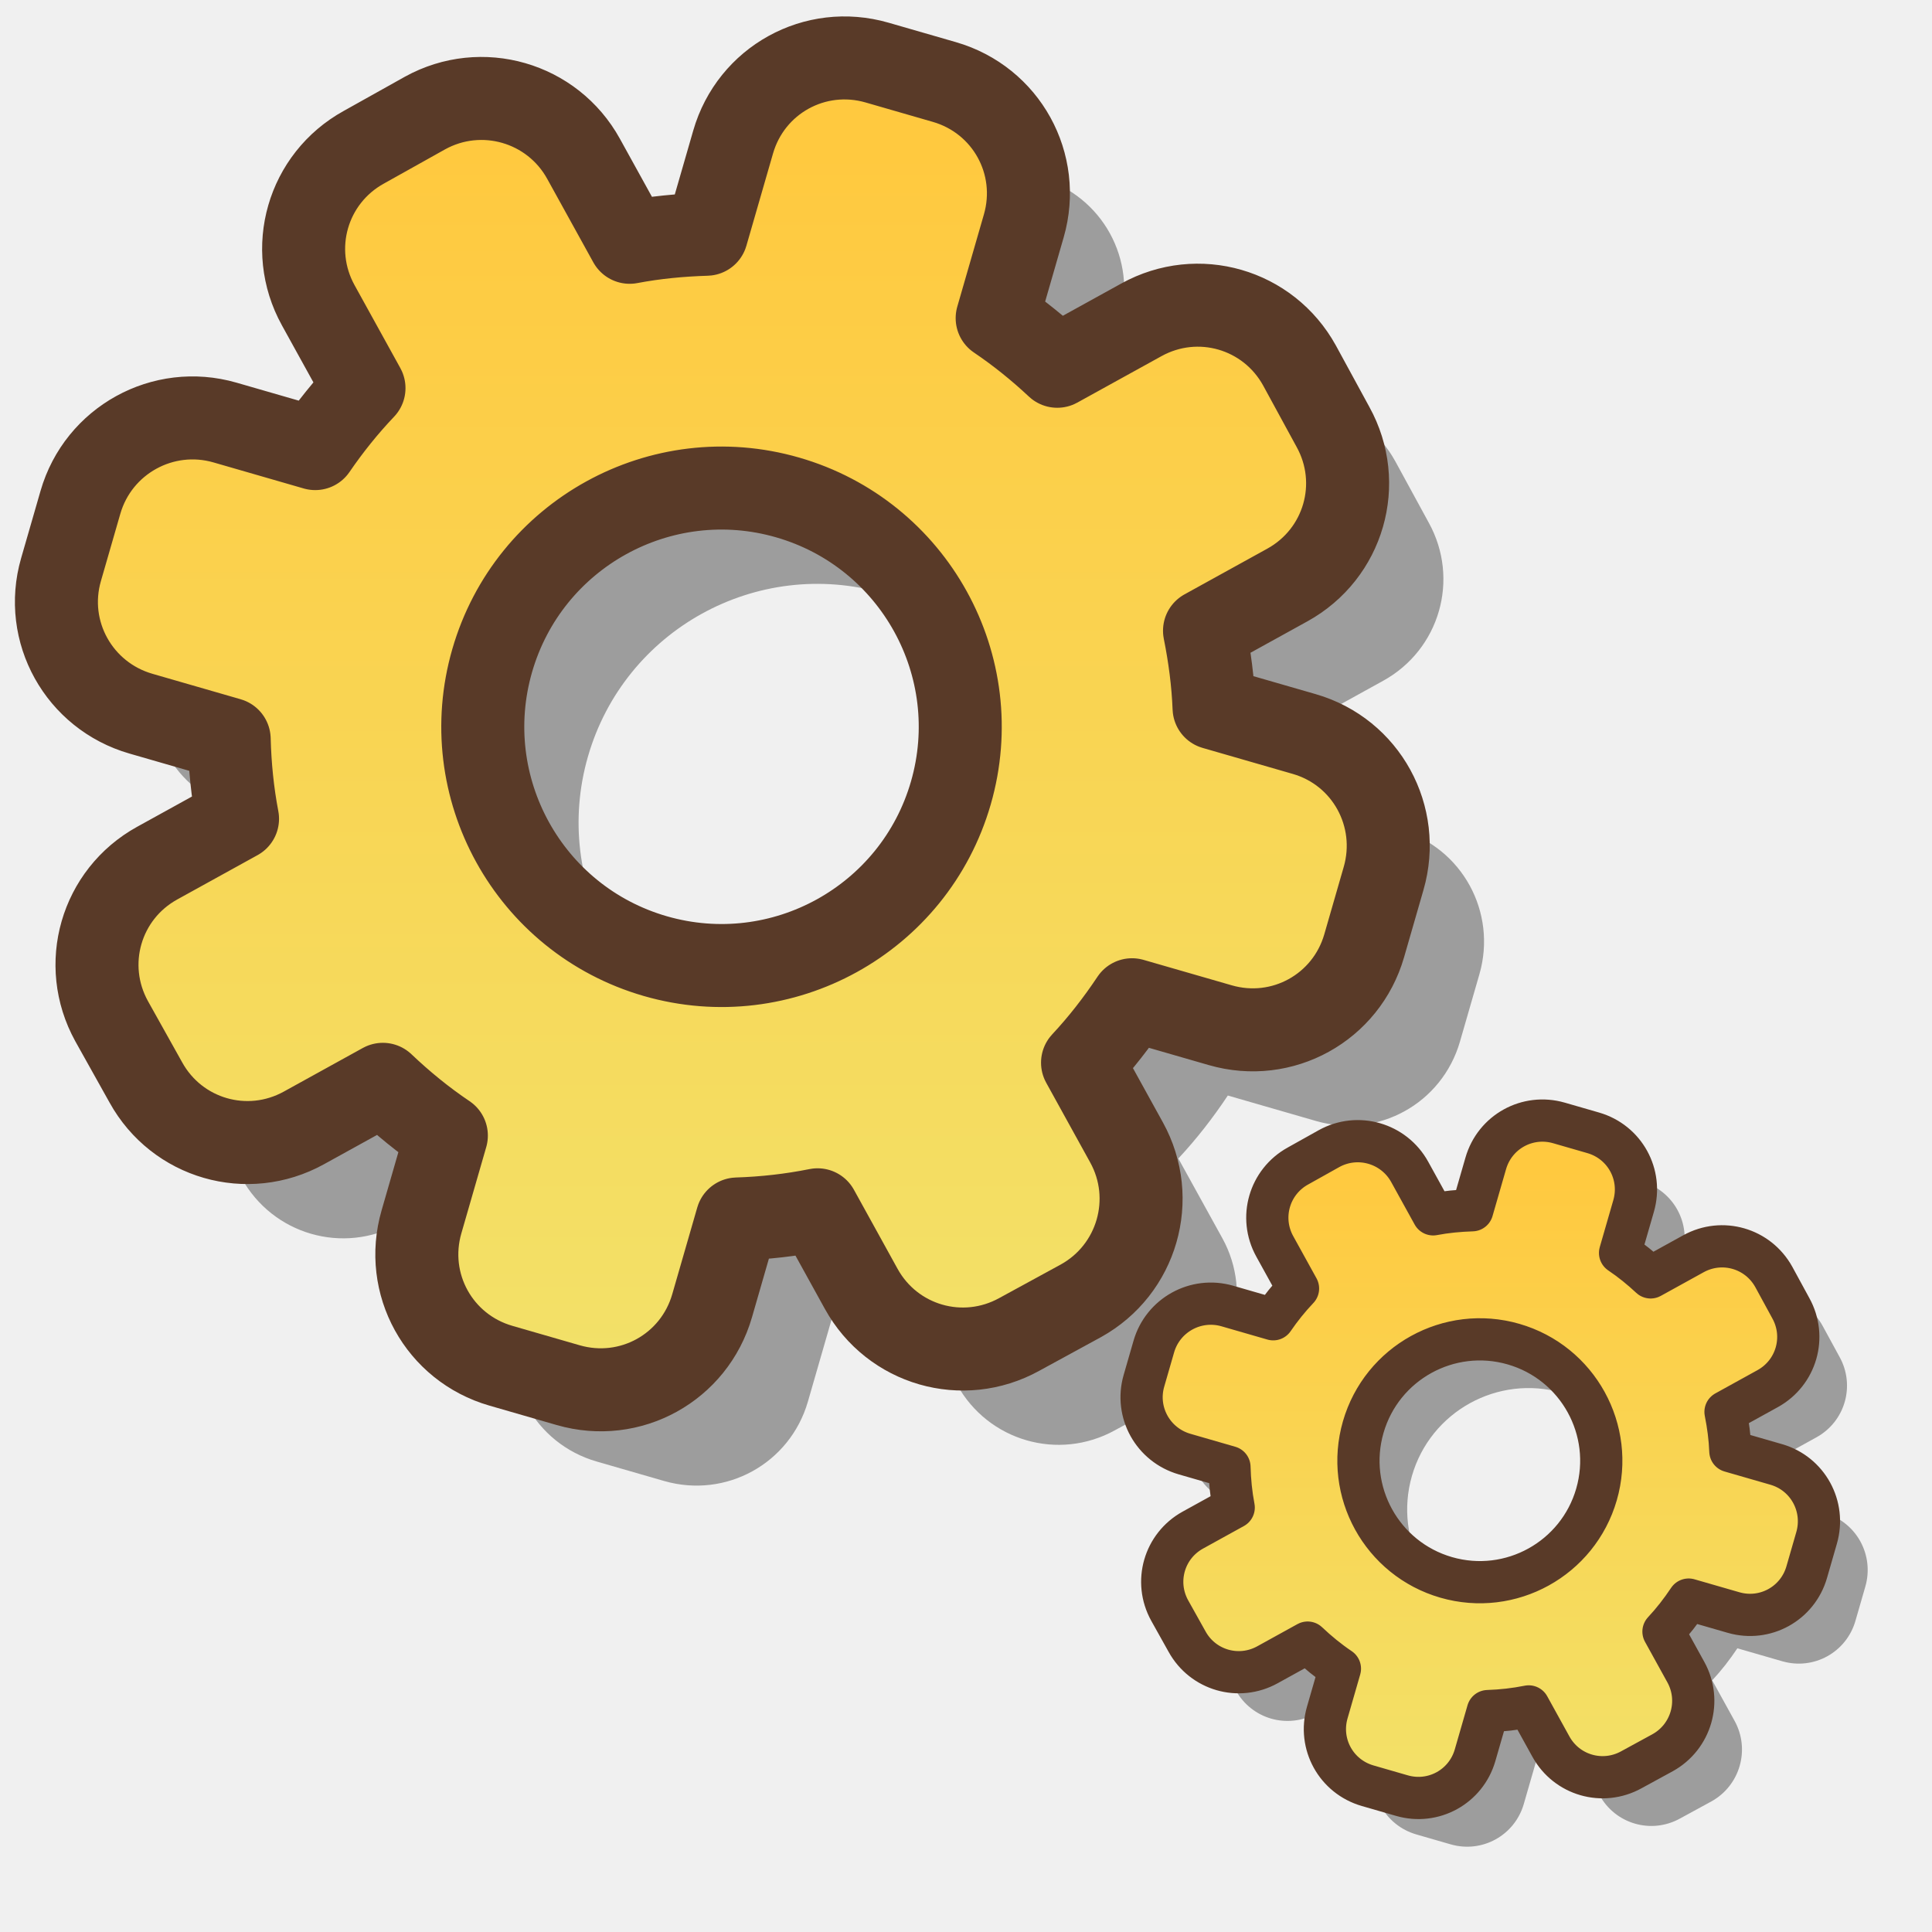
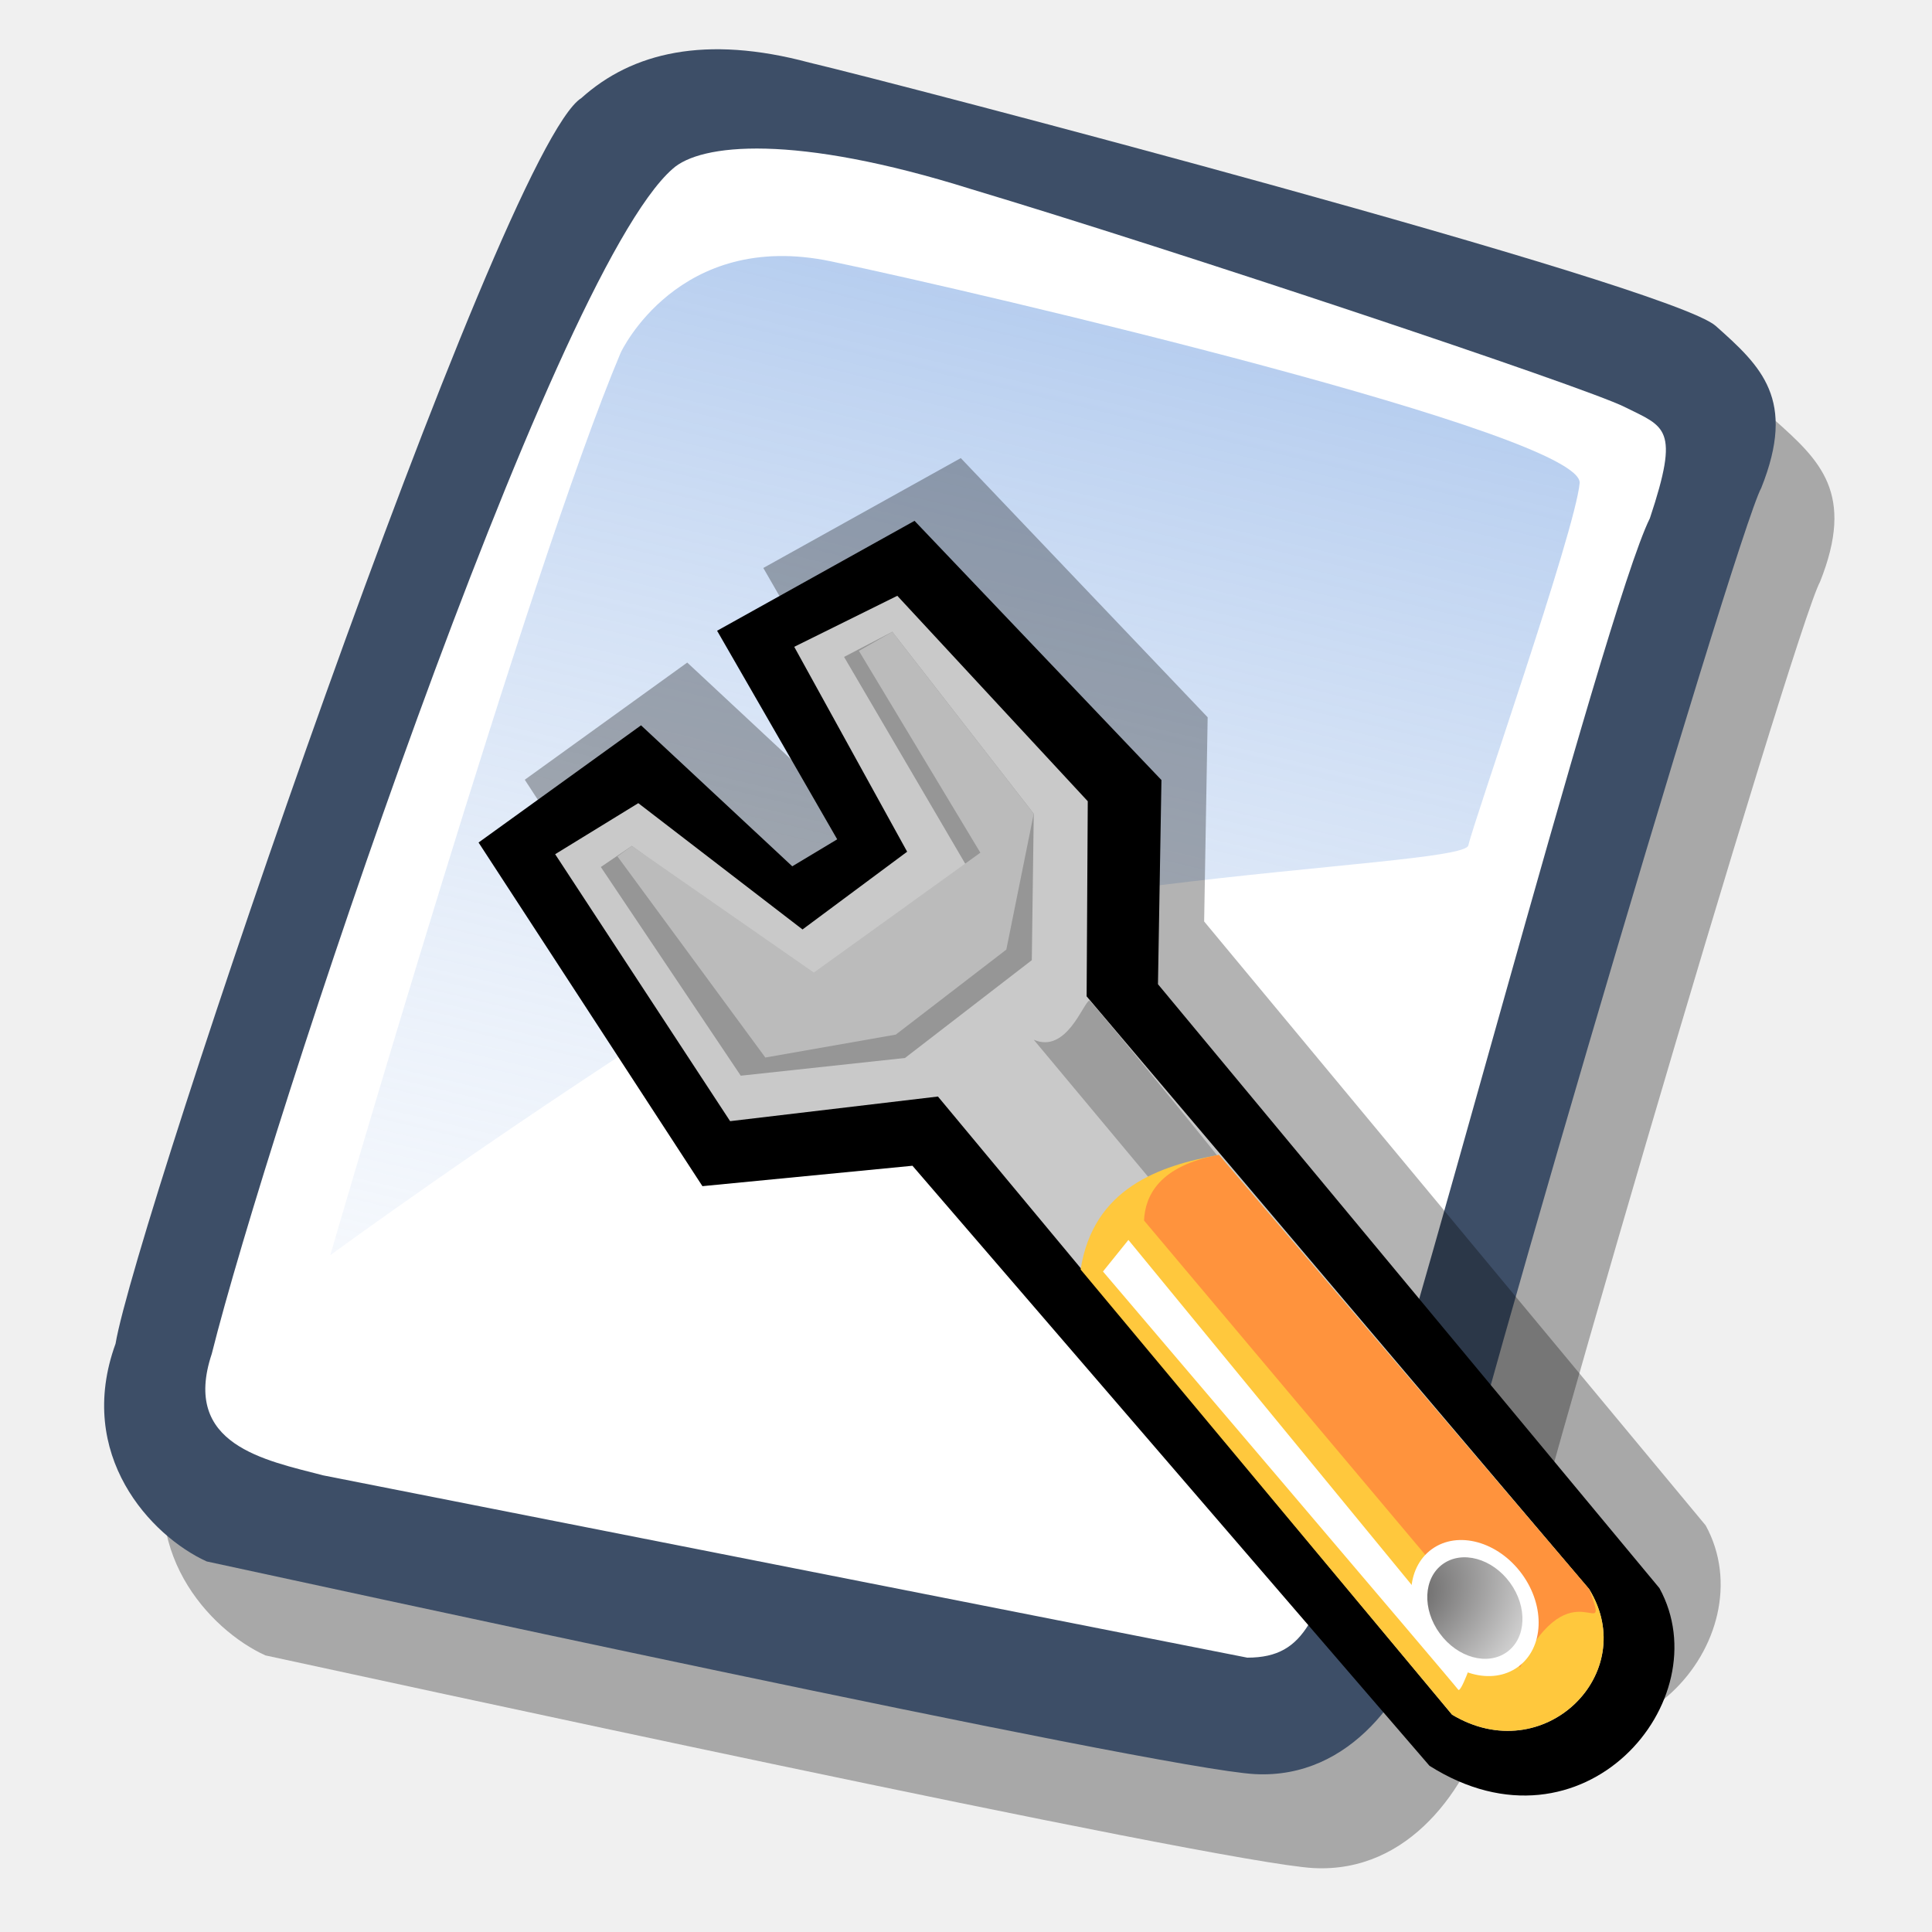
- <svg xmlns="http://www.w3.org/2000/svg" xmlns:xlink="http://www.w3.org/1999/xlink" version="1" x="0" y="0" width="90" height="90" id="svg548">
-   <defs id="defs550">
-     <linearGradient id="linearGradient1828">
-       <stop style="stop-color:#ffc93f;stop-opacity:1;" offset="0" id="stop1829" />
-       <stop style="stop-color:#f1e36c;stop-opacity:1;" offset="1" id="stop1830" />
+ <svg xmlns="http://www.w3.org/2000/svg" xmlns:xlink="http://www.w3.org/1999/xlink" id="svg604" width="90" height="90" version="1.0">
+   <defs id="defs606">
+     <linearGradient id="linearGradient610">
+       <stop offset="0" style="stop-color:#666565;stop-opacity:1;" id="stop612" />
+       <stop offset="1" style="stop-color:#ffffff;stop-opacity:1;" id="stop611" />
    </linearGradient>
-     <linearGradient xlink:href="#linearGradient1828" id="linearGradient1857" gradientUnits="userSpaceOnUse" gradientTransform="matrix(0.99999,0,0,1.00001,-0.701263,-7.713892)" x1="32.051" y1="14.658" x2="32.051" y2="75.934" />
-     <linearGradient xlink:href="#linearGradient1828" id="linearGradient1865" gradientUnits="userSpaceOnUse" gradientTransform="matrix(0.500064,0,0,0.500075,52.0623,47.59928)" x1="32.051" y1="14.658" x2="32.051" y2="75.934" />
+     <linearGradient id="linearGradient612">
+       <stop style="stop-color:#7fa8e3;stop-opacity:0.741;" offset="0" id="stop613" />
+       <stop style="stop-color:#ffffff;stop-opacity:0;" offset="1" id="stop614" />
+     </linearGradient>
+     <linearGradient xlink:href="#linearGradient612" id="linearGradient615" x1="50.644" y1="5.368" x2="35.752" y2="68.044" gradientUnits="userSpaceOnUse" spreadMethod="pad" gradientTransform="matrix(1.441146,0,0,1.441146,2.373867,0.7711183)" />
+     <defs id="defs550">
+       <linearGradient id="linearGradient554" x1="0" y1="0" x2="1" y2="0" gradientUnits="objectBoundingBox" spreadMethod="pad" xlink:href="#linearGradient610" />
+       <linearGradient xlink:href="#linearGradient554" id="linearGradient557" x1="12.924" y1="79.96" x2="8.336" y2="72.29" gradientUnits="userSpaceOnUse" spreadMethod="pad" gradientTransform="scale(1.122498,0.89087)" />
+       <linearGradient xlink:href="#linearGradient554" id="linearGradient559" x1="7.798" y1="68.656" x2="12.995" y2="78.429" gradientUnits="userSpaceOnUse" spreadMethod="pad" gradientTransform="scale(1.122498,0.89087)" />
+       <linearGradient xlink:href="#linearGradient554" id="linearGradient563" />
+     </defs>
+     <defs id="defs573">
+       <linearGradient id="linearGradient604">
+         <stop offset="0" style="stop-color:#666565;stop-opacity:1;" id="stop606" />
+         <stop offset="1" style="stop-color:#ffffff;stop-opacity:1;" id="stop605" />
+       </linearGradient>
+       <linearGradient id="linearGradient600">
+         <stop style="stop-color:#000;stop-opacity:1;" offset="0" id="stop601" />
+         <stop style="stop-color:#fff;stop-opacity:1;" offset="1" id="stop602" />
+       </linearGradient>
+       <linearGradient xlink:href="#linearGradient604" id="linearGradient603" x1="61.047" y1="28.657" x2="79.628" y2="14.155" gradientUnits="userSpaceOnUse" spreadMethod="pad" gradientTransform="scale(0.994399,1.005632)" />
+     </defs>
+     <linearGradient xlink:href="#linearGradient610" id="linearGradient1112" gradientUnits="userSpaceOnUse" gradientTransform="matrix(0.539228,0,0,0.427958,0.892993,3.2641e-2)" spreadMethod="pad" x1="12.924" y1="79.96" x2="8.336" y2="72.29" />
+     <radialGradient xlink:href="#linearGradient610" id="radialGradient1113" gradientUnits="userSpaceOnUse" gradientTransform="matrix(0.539228,0,0,0.427958,0.892993,3.2641e-2)" cx="26.076" cy="54.879" fx="26.076" fy="54.879" r="7.296" />
  </defs>
-   <g id="g2702">
-     <path id="path1858" d="M 45.319,7.378 C 42.432,6.544 39.448,8.191 38.615,11.078 L 37.375,15.375 C 36.162,15.413 34.971,15.525 33.795,15.75 L 31.647,11.86 C 30.195,9.229 26.893,8.276 24.262,9.728 L 21.412,11.321 C 18.782,12.773 17.835,16.052 19.287,18.683 L 21.419,22.543 C 20.59,23.416 19.836,24.353 19.147,25.359 L 14.943,24.146 C 12.056,23.313 9.043,24.976 8.21,27.863 L 7.305,30.998 C 6.471,33.886 8.141,36.875 11.029,37.709 L 15.139,38.895 C 15.171,40.152 15.295,41.387 15.528,42.605 L 11.787,44.67 C 9.156,46.122 8.21,49.401 9.662,52.032 L 11.255,54.882 C 12.707,57.512 15.986,58.459 18.617,57.006 L 22.297,54.974 C 23.215,55.847 24.191,56.645 25.256,57.363 L 24.096,61.381 C 23.263,64.268 24.91,67.251 27.797,68.084 L 30.932,68.989 C 33.819,69.823 36.802,68.176 37.636,65.289 L 38.802,61.248 C 40.076,61.206 41.317,61.067 42.549,60.819 L 44.581,64.5 C 46.033,67.131 49.312,68.078 51.942,66.625 L 54.809,65.063 C 57.439,63.61 58.393,60.308 56.94,57.677 L 54.892,53.967 C 55.738,53.06 56.5,52.081 57.197,51.034 L 61.308,52.221 C 64.195,53.054 67.178,51.407 68.011,48.52 L 68.916,45.385 C 69.75,42.498 68.11,39.491 65.222,38.658 L 61.019,37.445 C 60.971,36.222 60.811,35.028 60.574,33.845 L 64.434,31.713 C 67.065,30.261 68.011,26.982 66.559,24.352 L 64.996,21.485 C 63.544,18.854 60.265,17.908 57.634,19.36 L 53.714,21.525 C 52.842,20.71 51.917,19.96 50.915,19.283 L 52.155,14.986 C 52.988,12.099 51.341,9.116 48.454,8.283 L 45.319,7.378 z M 41.157,27.637 C 47.054,29.339 50.459,35.506 48.757,41.403 C 47.054,47.3 40.888,50.704 34.99,49.002 C 29.093,47.3 25.689,41.133 27.391,35.236 C 29.093,29.339 35.26,25.934 41.157,27.637 z " style="fill:#000000;fill-opacity:0.344;stroke:none;stroke-width:3.867;stroke-linecap:round;stroke-linejoin:round;stroke-miterlimit:4;stroke-opacity:1" />
-     <path id="path1856" d="M 40.856,2.915 C 37.969,2.082 34.986,3.728 34.152,6.616 L 32.912,10.912 C 31.7,10.95 30.508,11.063 29.332,11.287 L 27.184,7.397 C 25.732,4.766 22.43,3.813 19.799,5.265 L 16.95,6.858 C 14.319,8.31 13.372,11.589 14.825,14.22 L 16.956,18.08 C 16.127,18.953 15.374,19.89 14.684,20.897 L 10.48,19.683 C 7.593,18.85 4.58,20.513 3.747,23.4 L 2.842,26.536 C 2.009,29.423 3.679,32.413 6.566,33.246 L 10.676,34.432 C 10.709,35.689 10.832,36.925 11.065,38.142 L 7.324,40.207 C 4.693,41.659 3.747,44.938 5.199,47.569 L 6.792,50.419 C 8.244,53.05 11.523,53.996 14.154,52.544 L 17.835,50.512 C 18.753,51.384 19.728,52.182 20.793,52.9 L 19.634,56.918 C 18.8,59.805 20.447,62.788 23.334,63.621 L 26.469,64.526 C 29.357,65.36 32.34,63.713 33.173,60.826 L 34.339,56.785 C 35.613,56.744 36.854,56.604 38.086,56.357 L 40.118,60.038 C 41.57,62.668 44.849,63.615 47.48,62.163 L 50.346,60.6 C 52.977,59.147 53.93,55.845 52.477,53.215 L 50.429,49.504 C 51.275,48.598 52.037,47.618 52.734,46.572 L 56.845,47.758 C 59.732,48.591 62.715,46.945 63.549,44.057 L 64.453,40.922 C 65.287,38.035 63.647,35.029 60.76,34.195 L 56.556,32.982 C 56.508,31.759 56.348,30.566 56.111,29.382 L 59.971,27.251 C 62.602,25.798 63.549,22.519 62.096,19.889 L 60.534,17.022 C 59.081,14.392 55.802,13.445 53.172,14.898 L 49.251,17.062 C 48.379,16.247 47.454,15.497 46.452,14.82 L 47.692,10.523 C 48.525,7.636 46.878,4.653 43.991,3.82 L 40.856,2.915 z M 36.694,23.174 C 42.592,24.876 45.996,31.043 44.294,36.94 C 42.592,42.837 36.425,46.242 30.527,44.54 C 24.63,42.837 21.226,36.671 22.928,30.773 C 24.63,24.876 30.797,21.472 36.694,23.174 z " style="fill:url(#linearGradient1857);fill-opacity:1;stroke:#593a28;stroke-width:3.867;stroke-linecap:round;stroke-linejoin:round;stroke-miterlimit:4;stroke-opacity:1" />
+   <path style="fill:#000000;fill-opacity:0.301;fill-rule:evenodd;stroke:none;stroke-width:1pt;stroke-linecap:butt;stroke-linejoin:miter;stroke-opacity:1" d="M 12.364,77.115 C 9.77,75.935 6.231,72.161 8.119,66.972 C 9.062,61.311 26.046,11.302 29.82,8.943 C 32.179,6.821 35.599,5.995 40.435,7.292 C 44.445,8.236 80.536,17.671 82.659,19.558 C 84.782,21.446 86.433,22.979 84.782,27.107 C 83.603,29.23 69.567,76.879 69.331,79.946 C 68.388,83.248 65.675,87.258 61.193,87.022 C 56.711,86.786 15.667,77.823 12.364,77.115 z " id="path794" />
+   <path style="fill:#3d4e67;fill-opacity:1;fill-rule:evenodd;stroke:none;stroke-width:1pt;stroke-linecap:butt;stroke-linejoin:miter;stroke-opacity:1" d="M 9.629,72.738 C 7.034,71.558 3.496,67.784 5.383,62.595 C 6.326,56.933 23.31,6.925 27.085,4.566 C 29.443,2.443 32.864,1.618 37.699,2.915 C 41.71,3.859 77.8,13.294 79.923,15.181 C 82.046,17.068 83.698,18.602 82.046,22.73 C 80.867,24.853 66.831,72.502 66.596,75.569 C 65.652,78.871 62.939,82.881 58.458,82.645 C 53.976,82.409 12.931,73.446 9.629,72.738 z " id="path609" />
+   <path style="fill:#ffffff;fill-opacity:1;fill-rule:evenodd;stroke:none;stroke-width:1pt;stroke-linecap:butt;stroke-linejoin:miter;stroke-opacity:1" d="M 15.054,68.728 C 12.342,68.02 8.449,67.312 9.865,63.066 C 12.46,52.687 25.669,12.822 31.33,7.869 C 32.628,6.689 36.992,6.218 45.248,8.812 C 54.683,11.643 73.79,18.012 75.677,18.956 C 77.564,19.899 78.272,19.899 76.857,24.145 C 74.734,28.391 65.298,64.718 62.939,70.851 C 61.288,75.215 60.934,77.22 58.104,77.22" id="path608" />
+   <path style="fill:url(#linearGradient615);fill-opacity:1;fill-rule:evenodd;stroke:none;stroke-width:1pt;stroke-linecap:butt;stroke-linejoin:miter;stroke-opacity:1" d="M 28.917,16.424 C 28.917,16.424 31.586,10.68 38.714,12.175 C 45.842,13.671 73.804,20.238 73.586,22.511 C 73.368,24.785 68.653,38.24 68.402,39.381 C 68.152,40.522 42.083,40.703 32.343,46.934 C 22.602,53.165 15.386,58.473 15.386,58.473 C 15.386,58.473 24.67,26.465 28.917,16.424 z " id="path636" />
+   <g id="g1100" transform="matrix(1.826421,-1.53984,1.53984,1.826421,2.192685,54.3914)">
+     <path style="font-size:12px;fill-opacity:0.3;fill-rule:evenodd;stroke-width:1" d="M 20.344,10.874 L 20.23,26.182 C 19.736,28.629 15.638,29.319 14.569,25.939 L 14.403,10.495 L 11.015,8.159 L 11.997,0.222 L 15.892,0.517 L 16.375,4.52 L 17.384,4.682 L 18.215,0.063 L 22.54,0.907 L 22.963,7.874 L 20.344,10.874 z " id="path570" />
+     <path style="font-size:12px;fill-rule:evenodd;stroke-width:1" d="M 18.867,11.229 L 18.752,26.536 C 18.258,28.983 14.16,29.674 13.091,26.294 L 12.925,10.85 L 9.537,8.514 L 10.519,0.577 L 14.414,0.872 L 14.897,4.875 L 15.906,5.037 L 16.737,0.418 L 21.062,1.261 L 21.485,8.229 L 18.867,11.229 z " id="path569" />
+     <path style="font-size:12px;fill:#c9c9c9;fill-rule:evenodd;stroke-width:1" d="M 17.651,10.513 L 17.692,25.667 C 17.404,27.579 14.743,27.788 14.07,25.815 L 14.175,10.138 L 10.767,7.893 L 11.514,1.714 L 13.395,1.998 L 14.256,5.945 L 16.793,6.101 L 17.685,1.627 L 19.863,2.162 L 20.12,7.619 L 17.651,10.513 z " id="path552" />
+     <path style="font-size:12px;fill:#9d9d9d;fill-rule:evenodd;stroke-width:1" d="M 17.639,10.609 C 17.508,10.572 16.624,11.116 16.317,10.495 L 16.292,15.45 C 16.696,15.619 17.517,15.707 17.553,15.731 C 17.589,15.755 17.674,10.788 17.639,10.609 z " id="path566" />
+     <path style="font-size:12px;fill:#ffc83d;fill-rule:evenodd;stroke-width:1" d="M 17.63,14.54 L 17.692,25.667 C 17.404,27.579 14.743,27.788 14.07,25.815 L 14.128,14.51 C 15.337,13.46 16.597,13.947 17.63,14.54 z " id="path562" />
+     <path style="font-size:12px;fill:#ffffff;fill-rule:evenodd;stroke-width:1" d="M 15.212,14.67 L 15.074,25.248 C 15.074,25.248 14.464,25.614 14.476,25.519 C 14.489,25.424 14.436,14.821 14.436,14.821 L 15.212,14.67 z " id="path568" />
+     <path style="font-size:12px;fill:#ff933d;fill-rule:evenodd;stroke-width:1" d="M 17.63,14.54 L 17.692,25.667 C 17.265,26.864 17.771,25.063 15.677,25.966 L 15.689,14.577 C 16.012,14.226 16.597,13.947 17.63,14.54 z " id="path567" />
+     <path style="font-size:12px;fill:url(#linearGradient1112);fill-rule:evenodd;stroke-width:1" d="M 15.849,23.094 C 16.473,23.14 16.934,23.814 16.88,24.597 C 16.825,25.381 16.275,25.979 15.651,25.932 C 15.028,25.886 14.567,25.212 14.621,24.429 C 14.676,23.645 15.226,23.047 15.849,23.094 z " id="path561" />
+     <path style="font-size:12px;fill:url(#radialGradient1113);fill-rule:evenodd;stroke-width:1" d="M 15.824,23.454 C 16.289,23.489 16.634,23.991 16.593,24.576 C 16.552,25.161 16.142,25.607 15.677,25.572 C 15.211,25.537 14.867,25.035 14.908,24.45 C 14.948,23.865 15.359,23.419 15.824,23.454 z " id="path560" />
+     <path style="font-size:12px;fill:#969696;fill-rule:evenodd;stroke-width:1" d="M 12.034,2.479 L 11.497,7.349 L 14.168,9.149 L 17.288,9.285 L 19.158,7.126 L 19.336,2.636 L 18.301,2.404 L 17.502,7.046 L 13.799,6.777 L 12.761,2.554 L 12.034,2.479 z " id="path564" />
+     <path style="font-size:12px;fill:#bbbbbb;fill-rule:evenodd;stroke-width:1" d="M 12.415,2.529 L 12.092,7.387 L 14.325,8.685 L 17.041,8.807 L 19.158,7.126 L 19.336,2.636 L 18.598,2.501 L 17.872,7.036 L 13.883,6.73 L 12.761,2.554 L 12.415,2.529 z " id="path565" />
  </g>
-   <use x="0" y="0" xlink:href="#g2702" id="use2706" transform="matrix(0.5086008,0,0,0.5086008,51.84313,50.82821)" width="90" height="90" />
</svg>
